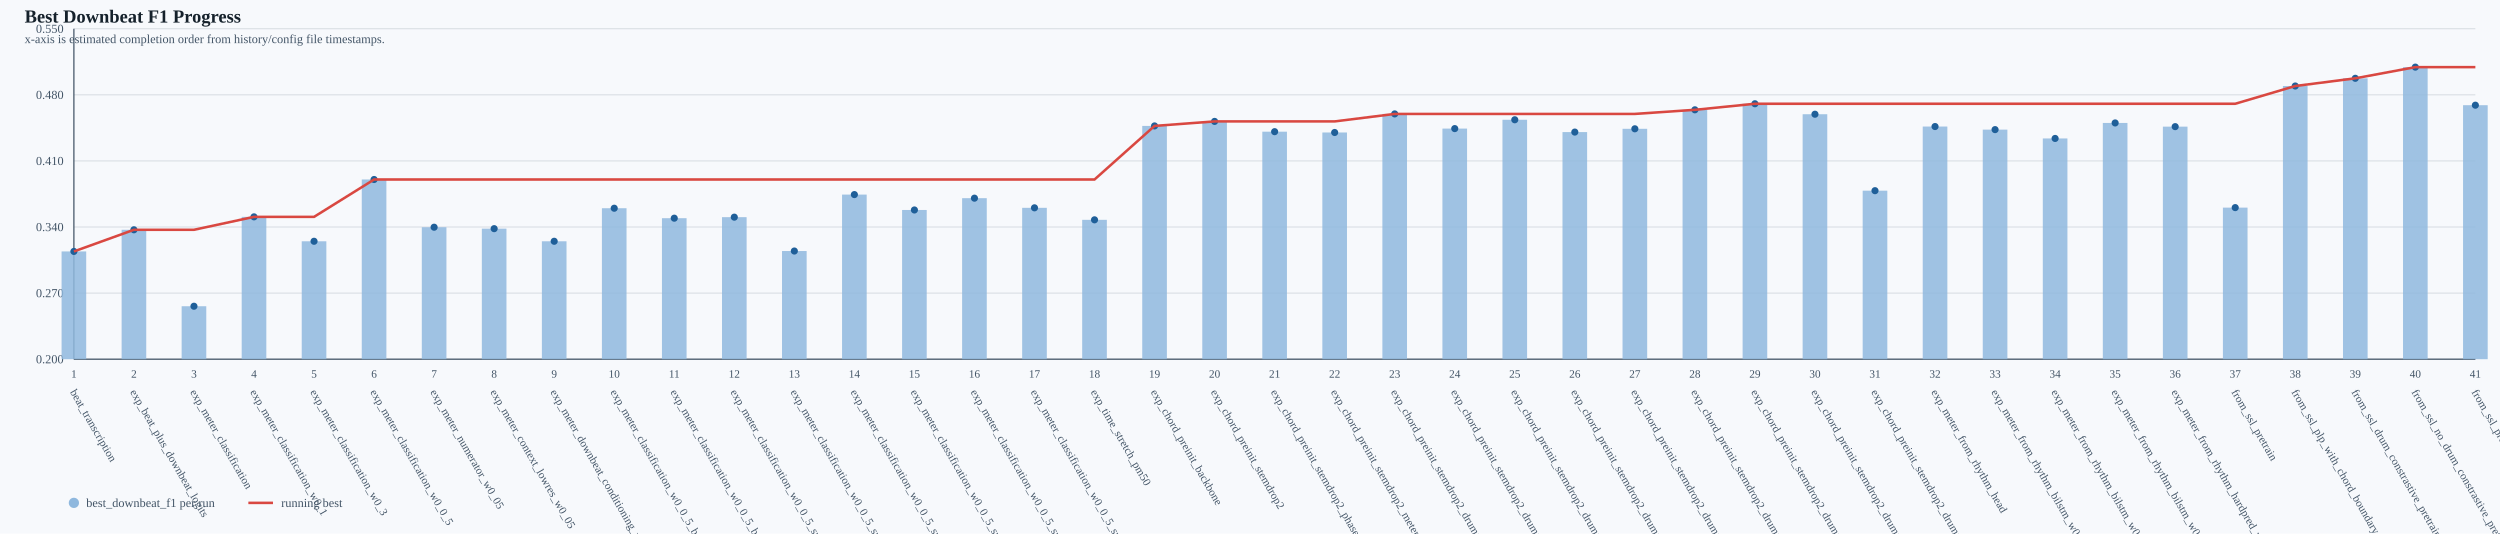
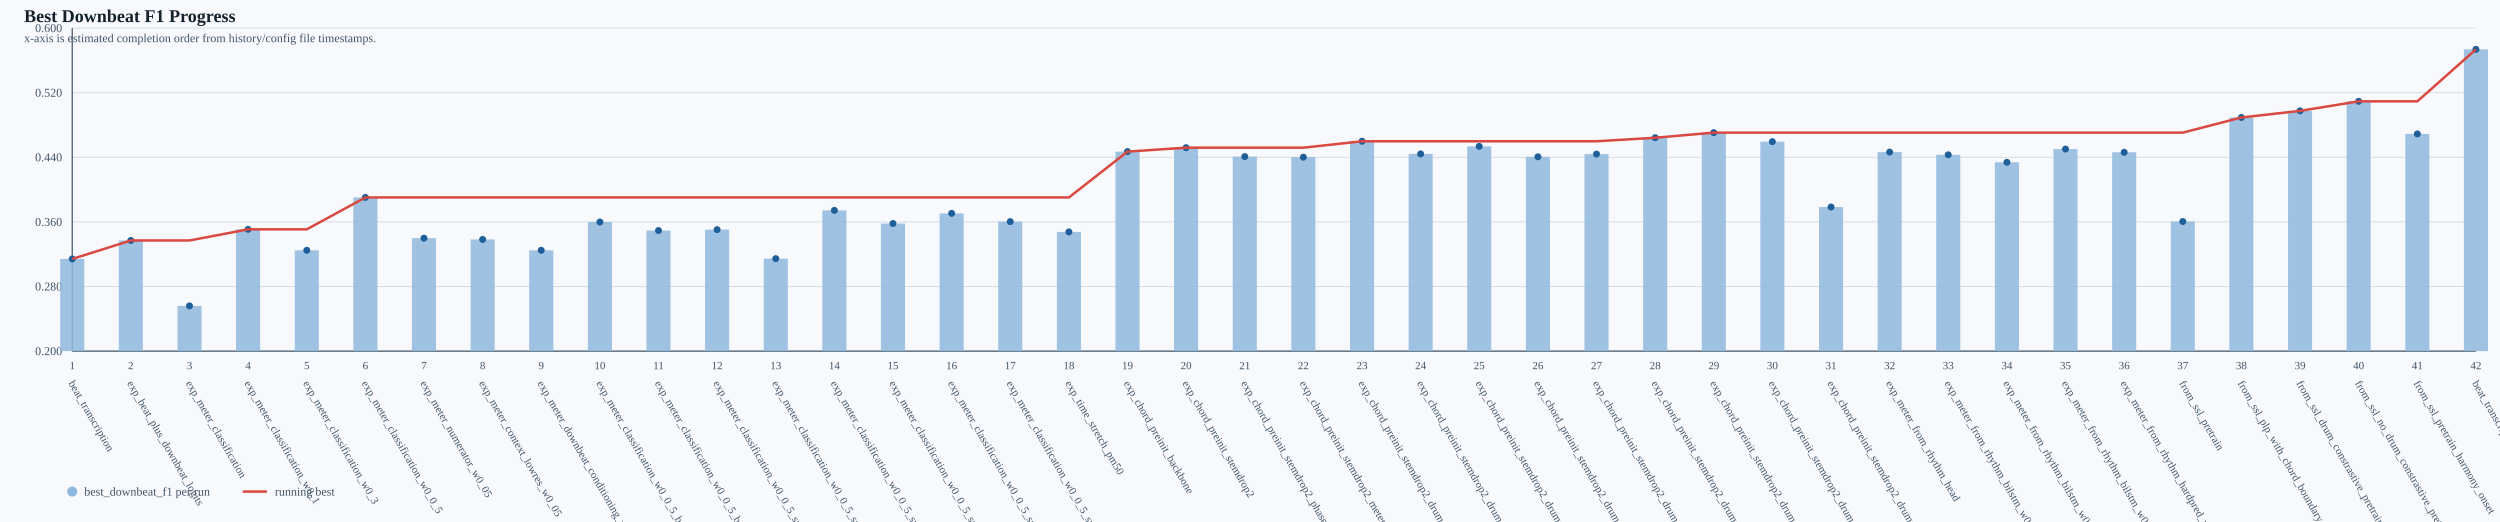
- <svg xmlns="http://www.w3.org/2000/svg" width="2436" height="520" viewBox="0 0 2436 520">
+ <svg xmlns="http://www.w3.org/2000/svg" width="2492" height="520" viewBox="0 0 2492 520">
  <rect width="100%" height="100%" fill="#f7f9fc" />
  <text x="24" y="22" font-size="18" font-weight="700" fill="#15212b">Best Downbeat F1 Progress</text>
  <text x="24" y="42" font-size="12" fill="#425466">x-axis is estimated completion order from history/config file timestamps.</text>
-   <line x1="72" y1="350.0" x2="2412" y2="350.0" stroke="#d7dce2" stroke-width="1" />
+   <line x1="72" y1="350.0" x2="2468" y2="350.0" stroke="#d7dce2" stroke-width="1" />
  <text x="62" y="354.0" text-anchor="end" font-size="12" fill="#425466">0.200</text>
-   <line x1="72" y1="285.6" x2="2412" y2="285.6" stroke="#d7dce2" stroke-width="1" />
-   <text x="62" y="289.6" text-anchor="end" font-size="12" fill="#425466">0.270</text>
-   <line x1="72" y1="221.2" x2="2412" y2="221.2" stroke="#d7dce2" stroke-width="1" />
-   <text x="62" y="225.2" text-anchor="end" font-size="12" fill="#425466">0.340</text>
-   <line x1="72" y1="156.8" x2="2412" y2="156.8" stroke="#d7dce2" stroke-width="1" />
-   <text x="62" y="160.8" text-anchor="end" font-size="12" fill="#425466">0.410</text>
-   <line x1="72" y1="92.4" x2="2412" y2="92.4" stroke="#d7dce2" stroke-width="1" />
-   <text x="62" y="96.4" text-anchor="end" font-size="12" fill="#425466">0.480</text>
-   <line x1="72" y1="28.0" x2="2412" y2="28.0" stroke="#d7dce2" stroke-width="1" />
-   <text x="62" y="32.0" text-anchor="end" font-size="12" fill="#425466">0.550</text>
+   <line x1="72" y1="285.6" x2="2468" y2="285.6" stroke="#d7dce2" stroke-width="1" />
+   <text x="62" y="289.6" text-anchor="end" font-size="12" fill="#425466">0.280</text>
+   <line x1="72" y1="221.2" x2="2468" y2="221.2" stroke="#d7dce2" stroke-width="1" />
+   <text x="62" y="225.2" text-anchor="end" font-size="12" fill="#425466">0.360</text>
+   <line x1="72" y1="156.8" x2="2468" y2="156.8" stroke="#d7dce2" stroke-width="1" />
+   <text x="62" y="160.8" text-anchor="end" font-size="12" fill="#425466">0.440</text>
+   <line x1="72" y1="92.4" x2="2468" y2="92.4" stroke="#d7dce2" stroke-width="1" />
+   <text x="62" y="96.4" text-anchor="end" font-size="12" fill="#425466">0.520</text>
+   <line x1="72" y1="28.0" x2="2468" y2="28.0" stroke="#d7dce2" stroke-width="1" />
+   <text x="62" y="32.0" text-anchor="end" font-size="12" fill="#425466">0.600</text>
  <line x1="72" y1="28" x2="72" y2="350" stroke="#425466" stroke-width="1.2" />
-   <line x1="72" y1="350" x2="2412" y2="350" stroke="#425466" stroke-width="1.2" />
-   <g>
-     <rect x="60.0" y="245.0" width="24" height="105.0" fill="#8fb8de" opacity="0.85" />
-     <circle cx="72.0" cy="245.0" r="3.5" fill="#1f5f99" />
+   <line x1="72" y1="350" x2="2468" y2="350" stroke="#425466" stroke-width="1.2" />
+   <g>
+     <rect x="60.0" y="258.1" width="24" height="91.9" fill="#8fb8de" opacity="0.85" />
+     <circle cx="72.0" cy="258.1" r="3.5" fill="#1f5f99" />
    <text x="72.0" y="368.0" text-anchor="middle" font-size="11" fill="#425466">1</text>
    <text x="68.0" y="382.0" transform="rotate(60 68.0,382.0)" font-size="11" fill="#425466">beat_transcription</text>
  </g>
  <g>
-     <rect x="118.5" y="223.9" width="24" height="126.1" fill="#8fb8de" opacity="0.85" />
-     <circle cx="130.5" cy="223.9" r="3.5" fill="#1f5f99" />
-     <text x="130.5" y="368.0" text-anchor="middle" font-size="11" fill="#425466">2</text>
-     <text x="126.5" y="382.0" transform="rotate(60 126.5,382.0)" font-size="11" fill="#425466">exp_beat_plus_downbeat_logits</text>
-   </g>
-   <g>
-     <rect x="177.0" y="298.4" width="24" height="51.6" fill="#8fb8de" opacity="0.85" />
-     <circle cx="189.0" cy="298.4" r="3.5" fill="#1f5f99" />
-     <text x="189.0" y="368.0" text-anchor="middle" font-size="11" fill="#425466">3</text>
-     <text x="185.0" y="382.0" transform="rotate(60 185.0,382.0)" font-size="11" fill="#425466">exp_meter_classification</text>
-   </g>
-   <g>
-     <rect x="235.5" y="211.3" width="24" height="138.7" fill="#8fb8de" opacity="0.85" />
-     <circle cx="247.5" cy="211.3" r="3.5" fill="#1f5f99" />
-     <text x="247.5" y="368.0" text-anchor="middle" font-size="11" fill="#425466">4</text>
-     <text x="243.5" y="382.0" transform="rotate(60 243.5,382.0)" font-size="11" fill="#425466">exp_meter_classification_w0_1</text>
-   </g>
-   <g>
-     <rect x="294.0" y="235.1" width="24" height="114.9" fill="#8fb8de" opacity="0.85" />
-     <circle cx="306.0" cy="235.1" r="3.5" fill="#1f5f99" />
-     <text x="306.0" y="368.0" text-anchor="middle" font-size="11" fill="#425466">5</text>
-     <text x="302.0" y="382.0" transform="rotate(60 302.0,382.0)" font-size="11" fill="#425466">exp_meter_classification_w0_3</text>
-   </g>
-   <g>
-     <rect x="352.5" y="174.9" width="24" height="175.1" fill="#8fb8de" opacity="0.85" />
-     <circle cx="364.5" cy="174.9" r="3.5" fill="#1f5f99" />
-     <text x="364.5" y="368.0" text-anchor="middle" font-size="11" fill="#425466">6</text>
-     <text x="360.5" y="382.0" transform="rotate(60 360.5,382.0)" font-size="11" fill="#425466">exp_meter_classification_w0_0_5</text>
-   </g>
-   <g>
-     <rect x="411.0" y="221.4" width="24" height="128.6" fill="#8fb8de" opacity="0.85" />
-     <circle cx="423.0" cy="221.4" r="3.5" fill="#1f5f99" />
-     <text x="423.0" y="368.0" text-anchor="middle" font-size="11" fill="#425466">7</text>
-     <text x="419.0" y="382.0" transform="rotate(60 419.0,382.0)" font-size="11" fill="#425466">exp_meter_numerator_w0_05</text>
-   </g>
-   <g>
-     <rect x="469.5" y="222.8" width="24" height="127.2" fill="#8fb8de" opacity="0.85" />
-     <circle cx="481.5" cy="222.8" r="3.5" fill="#1f5f99" />
-     <text x="481.5" y="368.0" text-anchor="middle" font-size="11" fill="#425466">8</text>
-     <text x="477.5" y="382.0" transform="rotate(60 477.5,382.0)" font-size="11" fill="#425466">exp_meter_context_lowres_w0_05</text>
-   </g>
-   <g>
-     <rect x="528.0" y="235.1" width="24" height="114.9" fill="#8fb8de" opacity="0.85" />
-     <circle cx="540.0" cy="235.1" r="3.5" fill="#1f5f99" />
-     <text x="540.0" y="368.0" text-anchor="middle" font-size="11" fill="#425466">9</text>
-     <text x="536.0" y="382.0" transform="rotate(60 536.0,382.0)" font-size="11" fill="#425466">exp_meter_downbeat_conditioning_w0_05</text>
-   </g>
-   <g>
-     <rect x="586.5" y="202.9" width="24" height="147.1" fill="#8fb8de" opacity="0.85" />
-     <circle cx="598.5" cy="202.9" r="3.5" fill="#1f5f99" />
-     <text x="598.5" y="368.0" text-anchor="middle" font-size="11" fill="#425466">10</text>
-     <text x="594.5" y="382.0" transform="rotate(60 594.5,382.0)" font-size="11" fill="#425466">exp_meter_classification_w0_0_5_beatpw10</text>
-   </g>
-   <g>
-     <rect x="645.0" y="212.6" width="24" height="137.4" fill="#8fb8de" opacity="0.85" />
-     <circle cx="657.0" cy="212.6" r="3.5" fill="#1f5f99" />
-     <text x="657.0" y="368.0" text-anchor="middle" font-size="11" fill="#425466">11</text>
-     <text x="653.0" y="382.0" transform="rotate(60 653.0,382.0)" font-size="11" fill="#425466">exp_meter_classification_w0_0_5_beatpw7_5</text>
-   </g>
-   <g>
-     <rect x="703.5" y="211.6" width="24" height="138.4" fill="#8fb8de" opacity="0.85" />
-     <circle cx="715.5" cy="211.6" r="3.5" fill="#1f5f99" />
-     <text x="715.5" y="368.0" text-anchor="middle" font-size="11" fill="#425466">12</text>
-     <text x="711.5" y="382.0" transform="rotate(60 711.5,382.0)" font-size="11" fill="#425466">exp_meter_classification_w0_0_5_specaug_f0_02_t0_00</text>
-   </g>
-   <g>
-     <rect x="762.0" y="244.6" width="24" height="105.4" fill="#8fb8de" opacity="0.85" />
-     <circle cx="774.0" cy="244.6" r="3.5" fill="#1f5f99" />
-     <text x="774.0" y="368.0" text-anchor="middle" font-size="11" fill="#425466">13</text>
-     <text x="770.0" y="382.0" transform="rotate(60 770.0,382.0)" font-size="11" fill="#425466">exp_meter_classification_w0_0_5_specaug_f0_05_t0_00</text>
-   </g>
-   <g>
-     <rect x="820.5" y="189.6" width="24" height="160.4" fill="#8fb8de" opacity="0.85" />
-     <circle cx="832.5" cy="189.6" r="3.5" fill="#1f5f99" />
-     <text x="832.5" y="368.0" text-anchor="middle" font-size="11" fill="#425466">14</text>
-     <text x="828.5" y="382.0" transform="rotate(60 828.5,382.0)" font-size="11" fill="#425466">exp_meter_classification_w0_0_5_specaug_f0_00_t0_05</text>
-   </g>
-   <g>
-     <rect x="879.0" y="204.6" width="24" height="145.4" fill="#8fb8de" opacity="0.85" />
-     <circle cx="891.0" cy="204.6" r="3.5" fill="#1f5f99" />
-     <text x="891.0" y="368.0" text-anchor="middle" font-size="11" fill="#425466">15</text>
-     <text x="887.0" y="382.0" transform="rotate(60 887.0,382.0)" font-size="11" fill="#425466">exp_meter_classification_w0_0_5_specaug_f0_00_t0_10</text>
-   </g>
-   <g>
-     <rect x="937.5" y="193.1" width="24" height="156.9" fill="#8fb8de" opacity="0.85" />
-     <circle cx="949.5" cy="193.1" r="3.5" fill="#1f5f99" />
-     <text x="949.5" y="368.0" text-anchor="middle" font-size="11" fill="#425466">16</text>
-     <text x="945.5" y="382.0" transform="rotate(60 945.5,382.0)" font-size="11" fill="#425466">exp_meter_classification_w0_0_5_specaug_f0_02_t0_05</text>
-   </g>
-   <g>
-     <rect x="996.0" y="202.5" width="24" height="147.5" fill="#8fb8de" opacity="0.85" />
-     <circle cx="1008.0" cy="202.5" r="3.5" fill="#1f5f99" />
-     <text x="1008.0" y="368.0" text-anchor="middle" font-size="11" fill="#425466">17</text>
-     <text x="1004.0" y="382.0" transform="rotate(60 1004.0,382.0)" font-size="11" fill="#425466">exp_meter_classification_w0_0_5_specaug_f0_05_t0_10</text>
-   </g>
-   <g>
-     <rect x="1054.5" y="214.2" width="24" height="135.8" fill="#8fb8de" opacity="0.85" />
-     <circle cx="1066.5" cy="214.2" r="3.5" fill="#1f5f99" />
-     <text x="1066.5" y="368.0" text-anchor="middle" font-size="11" fill="#425466">18</text>
-     <text x="1062.5" y="382.0" transform="rotate(60 1062.5,382.0)" font-size="11" fill="#425466">exp_time_stretch_pm50</text>
-   </g>
-   <g>
-     <rect x="1113.0" y="122.7" width="24" height="227.3" fill="#8fb8de" opacity="0.85" />
-     <circle cx="1125.0" cy="122.7" r="3.5" fill="#1f5f99" />
-     <text x="1125.0" y="368.0" text-anchor="middle" font-size="11" fill="#425466">19</text>
-     <text x="1121.0" y="382.0" transform="rotate(60 1121.0,382.0)" font-size="11" fill="#425466">exp_chord_preinit_backbone</text>
-   </g>
-   <g>
-     <rect x="1171.5" y="118.3" width="24" height="231.7" fill="#8fb8de" opacity="0.85" />
-     <circle cx="1183.5" cy="118.3" r="3.5" fill="#1f5f99" />
-     <text x="1183.5" y="368.0" text-anchor="middle" font-size="11" fill="#425466">20</text>
-     <text x="1179.5" y="382.0" transform="rotate(60 1179.5,382.0)" font-size="11" fill="#425466">exp_chord_preinit_stemdrop2</text>
-   </g>
-   <g>
-     <rect x="1230.0" y="128.3" width="24" height="221.7" fill="#8fb8de" opacity="0.85" />
-     <circle cx="1242.0" cy="128.3" r="3.5" fill="#1f5f99" />
-     <text x="1242.0" y="368.0" text-anchor="middle" font-size="11" fill="#425466">21</text>
-     <text x="1238.0" y="382.0" transform="rotate(60 1238.0,382.0)" font-size="11" fill="#425466">exp_chord_preinit_stemdrop2_phase</text>
-   </g>
-   <g>
-     <rect x="1288.5" y="129.1" width="24" height="220.9" fill="#8fb8de" opacity="0.85" />
-     <circle cx="1300.5" cy="129.1" r="3.5" fill="#1f5f99" />
-     <text x="1300.5" y="368.0" text-anchor="middle" font-size="11" fill="#425466">22</text>
-     <text x="1296.5" y="382.0" transform="rotate(60 1296.5,382.0)" font-size="11" fill="#425466">exp_chord_preinit_stemdrop2_metertau0_5</text>
-   </g>
-   <g>
-     <rect x="1347.0" y="111.0" width="24" height="239.0" fill="#8fb8de" opacity="0.85" />
-     <circle cx="1359.0" cy="111.0" r="3.5" fill="#1f5f99" />
-     <text x="1359.0" y="368.0" text-anchor="middle" font-size="11" fill="#425466">23</text>
-     <text x="1355.0" y="382.0" transform="rotate(60 1355.0,382.0)" font-size="11" fill="#425466">exp_chord_preinit_stemdrop2_drumaux</text>
-   </g>
-   <g>
-     <rect x="1405.5" y="125.3" width="24" height="224.7" fill="#8fb8de" opacity="0.85" />
-     <circle cx="1417.5" cy="125.3" r="3.5" fill="#1f5f99" />
-     <text x="1417.5" y="368.0" text-anchor="middle" font-size="11" fill="#425466">24</text>
-     <text x="1413.5" y="382.0" transform="rotate(60 1413.5,382.0)" font-size="11" fill="#425466">exp_chord_preinit_stemdrop2_drumaux_bassaux</text>
-   </g>
-   <g>
-     <rect x="1464.0" y="116.7" width="24" height="233.3" fill="#8fb8de" opacity="0.85" />
-     <circle cx="1476.0" cy="116.7" r="3.5" fill="#1f5f99" />
-     <text x="1476.0" y="368.0" text-anchor="middle" font-size="11" fill="#425466">25</text>
-     <text x="1472.0" y="382.0" transform="rotate(60 1472.0,382.0)" font-size="11" fill="#425466">exp_chord_preinit_stemdrop2_drumaux_basslowflux</text>
-   </g>
-   <g>
-     <rect x="1522.5" y="128.7" width="24" height="221.3" fill="#8fb8de" opacity="0.85" />
-     <circle cx="1534.5" cy="128.7" r="3.5" fill="#1f5f99" />
-     <text x="1534.5" y="368.0" text-anchor="middle" font-size="11" fill="#425466">26</text>
-     <text x="1530.5" y="382.0" transform="rotate(60 1530.5,382.0)" font-size="11" fill="#425466">exp_chord_preinit_stemdrop2_drumaux_bassharmonic</text>
-   </g>
-   <g>
-     <rect x="1581.0" y="125.5" width="24" height="224.5" fill="#8fb8de" opacity="0.85" />
-     <circle cx="1593.0" cy="125.5" r="3.5" fill="#1f5f99" />
-     <text x="1593.0" y="368.0" text-anchor="middle" font-size="11" fill="#425466">27</text>
-     <text x="1589.0" y="382.0" transform="rotate(60 1589.0,382.0)" font-size="11" fill="#425466">exp_chord_preinit_stemdrop2_drumaux_pianoaux</text>
-   </g>
-   <g>
-     <rect x="1639.5" y="107.0" width="24" height="243.0" fill="#8fb8de" opacity="0.85" />
-     <circle cx="1651.5" cy="107.0" r="3.5" fill="#1f5f99" />
-     <text x="1651.5" y="368.0" text-anchor="middle" font-size="11" fill="#425466">28</text>
-     <text x="1647.5" y="382.0" transform="rotate(60 1647.5,382.0)" font-size="11" fill="#425466">exp_chord_preinit_stemdrop2_drumaux_highfreq</text>
-   </g>
-   <g>
-     <rect x="1698.0" y="101.1" width="24" height="248.9" fill="#8fb8de" opacity="0.85" />
-     <circle cx="1710.0" cy="101.1" r="3.5" fill="#1f5f99" />
-     <text x="1710.0" y="368.0" text-anchor="middle" font-size="11" fill="#425466">29</text>
-     <text x="1706.0" y="382.0" transform="rotate(60 1706.0,382.0)" font-size="11" fill="#425466">exp_chord_preinit_stemdrop2_drumaux_highfreq_repeatssm</text>
-   </g>
-   <g>
-     <rect x="1756.5" y="111.3" width="24" height="238.7" fill="#8fb8de" opacity="0.85" />
-     <circle cx="1768.5" cy="111.3" r="3.5" fill="#1f5f99" />
-     <text x="1768.5" y="368.0" text-anchor="middle" font-size="11" fill="#425466">30</text>
-     <text x="1764.5" y="382.0" transform="rotate(60 1764.5,382.0)" font-size="11" fill="#425466">exp_chord_preinit_stemdrop2_drumaux_highfreq_repeatssm_bar</text>
-   </g>
-   <g>
-     <rect x="1815.0" y="185.8" width="24" height="164.2" fill="#8fb8de" opacity="0.85" />
-     <circle cx="1827.0" cy="185.8" r="3.5" fill="#1f5f99" />
-     <text x="1827.0" y="368.0" text-anchor="middle" font-size="11" fill="#425466">31</text>
-     <text x="1823.0" y="382.0" transform="rotate(60 1823.0,382.0)" font-size="11" fill="#425466">exp_chord_preinit_stemdrop2_drumaux_highfreq_repeatssm_timestretch_pm10</text>
-   </g>
-   <g>
-     <rect x="1873.5" y="123.3" width="24" height="226.7" fill="#8fb8de" opacity="0.85" />
-     <circle cx="1885.5" cy="123.3" r="3.5" fill="#1f5f99" />
-     <text x="1885.5" y="368.0" text-anchor="middle" font-size="11" fill="#425466">32</text>
-     <text x="1881.5" y="382.0" transform="rotate(60 1881.5,382.0)" font-size="11" fill="#425466">exp_meter_from_rhythm_head</text>
-   </g>
-   <g>
-     <rect x="1932.0" y="126.3" width="24" height="223.7" fill="#8fb8de" opacity="0.85" />
-     <circle cx="1944.0" cy="126.3" r="3.5" fill="#1f5f99" />
-     <text x="1944.0" y="368.0" text-anchor="middle" font-size="11" fill="#425466">33</text>
-     <text x="1940.0" y="382.0" transform="rotate(60 1940.0,382.0)" font-size="11" fill="#425466">exp_meter_from_rhythm_bilstm_w0_05</text>
-   </g>
-   <g>
-     <rect x="1990.5" y="134.9" width="24" height="215.1" fill="#8fb8de" opacity="0.85" />
-     <circle cx="2002.5" cy="134.9" r="3.5" fill="#1f5f99" />
-     <text x="2002.5" y="368.0" text-anchor="middle" font-size="11" fill="#425466">34</text>
-     <text x="1998.5" y="382.0" transform="rotate(60 1998.5,382.0)" font-size="11" fill="#425466">exp_meter_from_rhythm_bilstm_w0_05_balanced</text>
-   </g>
-   <g>
-     <rect x="2049.0" y="119.8" width="24" height="230.2" fill="#8fb8de" opacity="0.85" />
-     <circle cx="2061.0" cy="119.8" r="3.5" fill="#1f5f99" />
-     <text x="2061.0" y="368.0" text-anchor="middle" font-size="11" fill="#425466">35</text>
-     <text x="2057.0" y="382.0" transform="rotate(60 2057.0,382.0)" font-size="11" fill="#425466">exp_meter_from_rhythm_bilstm_w0_05_downbeatw1_5</text>
-   </g>
-   <g>
-     <rect x="2107.5" y="123.4" width="24" height="226.6" fill="#8fb8de" opacity="0.85" />
-     <circle cx="2119.5" cy="123.4" r="3.5" fill="#1f5f99" />
-     <text x="2119.5" y="368.0" text-anchor="middle" font-size="11" fill="#425466">36</text>
-     <text x="2115.5" y="382.0" transform="rotate(60 2115.5,382.0)" font-size="11" fill="#425466">exp_meter_from_rhythm_hardpred_w0_01</text>
-   </g>
-   <g>
-     <rect x="2166.0" y="202.3" width="24" height="147.7" fill="#8fb8de" opacity="0.85" />
-     <circle cx="2178.0" cy="202.3" r="3.5" fill="#1f5f99" />
-     <text x="2178.0" y="368.0" text-anchor="middle" font-size="11" fill="#425466">37</text>
-     <text x="2174.0" y="382.0" transform="rotate(60 2174.0,382.0)" font-size="11" fill="#425466">from_ssl_pretrain</text>
-   </g>
-   <g>
-     <rect x="2224.5" y="83.8" width="24" height="266.2" fill="#8fb8de" opacity="0.85" />
-     <circle cx="2236.5" cy="83.8" r="3.5" fill="#1f5f99" />
-     <text x="2236.5" y="368.0" text-anchor="middle" font-size="11" fill="#425466">38</text>
-     <text x="2232.5" y="382.0" transform="rotate(60 2232.5,382.0)" font-size="11" fill="#425466">from_ssl_plp_with_chord_boundary</text>
-   </g>
-   <g>
-     <rect x="2283.0" y="76.3" width="24" height="273.7" fill="#8fb8de" opacity="0.85" />
-     <circle cx="2295.0" cy="76.3" r="3.5" fill="#1f5f99" />
-     <text x="2295.0" y="368.0" text-anchor="middle" font-size="11" fill="#425466">39</text>
-     <text x="2291.0" y="382.0" transform="rotate(60 2291.0,382.0)" font-size="11" fill="#425466">from_ssl_drum_constrastive_pretrain</text>
-   </g>
-   <g>
-     <rect x="2341.5" y="65.4" width="24" height="284.6" fill="#8fb8de" opacity="0.85" />
-     <circle cx="2353.5" cy="65.4" r="3.5" fill="#1f5f99" />
-     <text x="2353.5" y="368.0" text-anchor="middle" font-size="11" fill="#425466">40</text>
-     <text x="2349.5" y="382.0" transform="rotate(60 2349.5,382.0)" font-size="11" fill="#425466">from_ssl_no_drum_constrastive_pretrain</text>
-   </g>
-   <g>
-     <rect x="2400.0" y="102.5" width="24" height="247.5" fill="#8fb8de" opacity="0.85" />
-     <circle cx="2412.0" cy="102.5" r="3.5" fill="#1f5f99" />
-     <text x="2412.0" y="368.0" text-anchor="middle" font-size="11" fill="#425466">41</text>
-     <text x="2408.0" y="382.0" transform="rotate(60 2408.0,382.0)" font-size="11" fill="#425466">from_ssl_pretrain_harmony_onset</text>
-   </g>
-   <path d="M 72.0,245.0 L 130.5,223.9 L 189.0,223.9 L 247.5,211.3 L 306.0,211.3 L 364.5,174.9 L 423.0,174.9 L 481.5,174.9 L 540.0,174.9 L 598.5,174.9 L 657.0,174.9 L 715.5,174.9 L 774.0,174.9 L 832.5,174.9 L 891.0,174.9 L 949.5,174.9 L 1008.0,174.9 L 1066.5,174.9 L 1125.0,122.7 L 1183.5,118.3 L 1242.0,118.3 L 1300.5,118.3 L 1359.0,111.0 L 1417.5,111.0 L 1476.0,111.0 L 1534.5,111.0 L 1593.0,111.0 L 1651.5,107.0 L 1710.0,101.1 L 1768.5,101.1 L 1827.0,101.1 L 1885.5,101.1 L 1944.0,101.1 L 2002.5,101.1 L 2061.0,101.1 L 2119.5,101.1 L 2178.0,101.1 L 2236.5,83.8 L 2295.0,76.3 L 2353.5,65.4 L 2412.0,65.4" fill="none" stroke="#d94841" stroke-width="2.5" />
+     <rect x="118.4" y="239.7" width="24" height="110.3" fill="#8fb8de" opacity="0.85" />
+     <circle cx="130.4" cy="239.7" r="3.5" fill="#1f5f99" />
+     <text x="130.4" y="368.0" text-anchor="middle" font-size="11" fill="#425466">2</text>
+     <text x="126.4" y="382.0" transform="rotate(60 126.4,382.0)" font-size="11" fill="#425466">exp_beat_plus_downbeat_logits</text>
+   </g>
+   <g>
+     <rect x="176.9" y="304.9" width="24" height="45.1" fill="#8fb8de" opacity="0.85" />
+     <circle cx="188.9" cy="304.9" r="3.5" fill="#1f5f99" />
+     <text x="188.9" y="368.0" text-anchor="middle" font-size="11" fill="#425466">3</text>
+     <text x="184.9" y="382.0" transform="rotate(60 184.9,382.0)" font-size="11" fill="#425466">exp_meter_classification</text>
+   </g>
+   <g>
+     <rect x="235.3" y="228.6" width="24" height="121.4" fill="#8fb8de" opacity="0.85" />
+     <circle cx="247.3" cy="228.6" r="3.5" fill="#1f5f99" />
+     <text x="247.3" y="368.0" text-anchor="middle" font-size="11" fill="#425466">4</text>
+     <text x="243.3" y="382.0" transform="rotate(60 243.3,382.0)" font-size="11" fill="#425466">exp_meter_classification_w0_1</text>
+   </g>
+   <g>
+     <rect x="293.8" y="249.5" width="24" height="100.5" fill="#8fb8de" opacity="0.85" />
+     <circle cx="305.8" cy="249.5" r="3.5" fill="#1f5f99" />
+     <text x="305.8" y="368.0" text-anchor="middle" font-size="11" fill="#425466">5</text>
+     <text x="301.8" y="382.0" transform="rotate(60 301.8,382.0)" font-size="11" fill="#425466">exp_meter_classification_w0_3</text>
+   </g>
+   <g>
+     <rect x="352.2" y="196.8" width="24" height="153.2" fill="#8fb8de" opacity="0.85" />
+     <circle cx="364.2" cy="196.8" r="3.5" fill="#1f5f99" />
+     <text x="364.2" y="368.0" text-anchor="middle" font-size="11" fill="#425466">6</text>
+     <text x="360.2" y="382.0" transform="rotate(60 360.2,382.0)" font-size="11" fill="#425466">exp_meter_classification_w0_0_5</text>
+   </g>
+   <g>
+     <rect x="410.6" y="237.4" width="24" height="112.6" fill="#8fb8de" opacity="0.85" />
+     <circle cx="422.6" cy="237.4" r="3.5" fill="#1f5f99" />
+     <text x="422.6" y="368.0" text-anchor="middle" font-size="11" fill="#425466">7</text>
+     <text x="418.6" y="382.0" transform="rotate(60 418.6,382.0)" font-size="11" fill="#425466">exp_meter_numerator_w0_05</text>
+   </g>
+   <g>
+     <rect x="469.1" y="238.7" width="24" height="111.3" fill="#8fb8de" opacity="0.85" />
+     <circle cx="481.1" cy="238.7" r="3.5" fill="#1f5f99" />
+     <text x="481.1" y="368.0" text-anchor="middle" font-size="11" fill="#425466">8</text>
+     <text x="477.1" y="382.0" transform="rotate(60 477.1,382.0)" font-size="11" fill="#425466">exp_meter_context_lowres_w0_05</text>
+   </g>
+   <g>
+     <rect x="527.5" y="249.5" width="24" height="100.5" fill="#8fb8de" opacity="0.85" />
+     <circle cx="539.5" cy="249.5" r="3.5" fill="#1f5f99" />
+     <text x="539.5" y="368.0" text-anchor="middle" font-size="11" fill="#425466">9</text>
+     <text x="535.5" y="382.0" transform="rotate(60 535.5,382.0)" font-size="11" fill="#425466">exp_meter_downbeat_conditioning_w0_05</text>
+   </g>
+   <g>
+     <rect x="586.0" y="221.3" width="24" height="128.7" fill="#8fb8de" opacity="0.85" />
+     <circle cx="598.0" cy="221.3" r="3.5" fill="#1f5f99" />
+     <text x="598.0" y="368.0" text-anchor="middle" font-size="11" fill="#425466">10</text>
+     <text x="594.0" y="382.0" transform="rotate(60 594.0,382.0)" font-size="11" fill="#425466">exp_meter_classification_w0_0_5_beatpw10</text>
+   </g>
+   <g>
+     <rect x="644.4" y="229.8" width="24" height="120.2" fill="#8fb8de" opacity="0.85" />
+     <circle cx="656.4" cy="229.8" r="3.5" fill="#1f5f99" />
+     <text x="656.4" y="368.0" text-anchor="middle" font-size="11" fill="#425466">11</text>
+     <text x="652.4" y="382.0" transform="rotate(60 652.4,382.0)" font-size="11" fill="#425466">exp_meter_classification_w0_0_5_beatpw7_5</text>
+   </g>
+   <g>
+     <rect x="702.8" y="228.9" width="24" height="121.1" fill="#8fb8de" opacity="0.85" />
+     <circle cx="714.8" cy="228.9" r="3.5" fill="#1f5f99" />
+     <text x="714.8" y="368.0" text-anchor="middle" font-size="11" fill="#425466">12</text>
+     <text x="710.8" y="382.0" transform="rotate(60 710.8,382.0)" font-size="11" fill="#425466">exp_meter_classification_w0_0_5_specaug_f0_02_t0_00</text>
+   </g>
+   <g>
+     <rect x="761.3" y="257.8" width="24" height="92.2" fill="#8fb8de" opacity="0.85" />
+     <circle cx="773.3" cy="257.8" r="3.5" fill="#1f5f99" />
+     <text x="773.3" y="368.0" text-anchor="middle" font-size="11" fill="#425466">13</text>
+     <text x="769.3" y="382.0" transform="rotate(60 769.3,382.0)" font-size="11" fill="#425466">exp_meter_classification_w0_0_5_specaug_f0_05_t0_00</text>
+   </g>
+   <g>
+     <rect x="819.7" y="209.7" width="24" height="140.3" fill="#8fb8de" opacity="0.85" />
+     <circle cx="831.7" cy="209.7" r="3.5" fill="#1f5f99" />
+     <text x="831.7" y="368.0" text-anchor="middle" font-size="11" fill="#425466">14</text>
+     <text x="827.7" y="382.0" transform="rotate(60 827.7,382.0)" font-size="11" fill="#425466">exp_meter_classification_w0_0_5_specaug_f0_00_t0_05</text>
+   </g>
+   <g>
+     <rect x="878.1" y="222.8" width="24" height="127.2" fill="#8fb8de" opacity="0.85" />
+     <circle cx="890.1" cy="222.8" r="3.5" fill="#1f5f99" />
+     <text x="890.1" y="368.0" text-anchor="middle" font-size="11" fill="#425466">15</text>
+     <text x="886.1" y="382.0" transform="rotate(60 886.1,382.0)" font-size="11" fill="#425466">exp_meter_classification_w0_0_5_specaug_f0_00_t0_10</text>
+   </g>
+   <g>
+     <rect x="936.6" y="212.7" width="24" height="137.3" fill="#8fb8de" opacity="0.85" />
+     <circle cx="948.6" cy="212.7" r="3.5" fill="#1f5f99" />
+     <text x="948.6" y="368.0" text-anchor="middle" font-size="11" fill="#425466">16</text>
+     <text x="944.6" y="382.0" transform="rotate(60 944.6,382.0)" font-size="11" fill="#425466">exp_meter_classification_w0_0_5_specaug_f0_02_t0_05</text>
+   </g>
+   <g>
+     <rect x="995.0" y="220.9" width="24" height="129.1" fill="#8fb8de" opacity="0.85" />
+     <circle cx="1007.0" cy="220.9" r="3.5" fill="#1f5f99" />
+     <text x="1007.0" y="368.0" text-anchor="middle" font-size="11" fill="#425466">17</text>
+     <text x="1003.0" y="382.0" transform="rotate(60 1003.0,382.0)" font-size="11" fill="#425466">exp_meter_classification_w0_0_5_specaug_f0_05_t0_10</text>
+   </g>
+   <g>
+     <rect x="1053.5" y="231.2" width="24" height="118.8" fill="#8fb8de" opacity="0.85" />
+     <circle cx="1065.5" cy="231.2" r="3.5" fill="#1f5f99" />
+     <text x="1065.5" y="368.0" text-anchor="middle" font-size="11" fill="#425466">18</text>
+     <text x="1061.5" y="382.0" transform="rotate(60 1061.5,382.0)" font-size="11" fill="#425466">exp_time_stretch_pm50</text>
+   </g>
+   <g>
+     <rect x="1111.9" y="151.1" width="24" height="198.9" fill="#8fb8de" opacity="0.85" />
+     <circle cx="1123.9" cy="151.1" r="3.5" fill="#1f5f99" />
+     <text x="1123.9" y="368.0" text-anchor="middle" font-size="11" fill="#425466">19</text>
+     <text x="1119.9" y="382.0" transform="rotate(60 1119.9,382.0)" font-size="11" fill="#425466">exp_chord_preinit_backbone</text>
+   </g>
+   <g>
+     <rect x="1170.3" y="147.2" width="24" height="202.8" fill="#8fb8de" opacity="0.85" />
+     <circle cx="1182.3" cy="147.2" r="3.5" fill="#1f5f99" />
+     <text x="1182.3" y="368.0" text-anchor="middle" font-size="11" fill="#425466">20</text>
+     <text x="1178.3" y="382.0" transform="rotate(60 1178.3,382.0)" font-size="11" fill="#425466">exp_chord_preinit_stemdrop2</text>
+   </g>
+   <g>
+     <rect x="1228.8" y="156.1" width="24" height="193.9" fill="#8fb8de" opacity="0.85" />
+     <circle cx="1240.8" cy="156.1" r="3.5" fill="#1f5f99" />
+     <text x="1240.8" y="368.0" text-anchor="middle" font-size="11" fill="#425466">21</text>
+     <text x="1236.8" y="382.0" transform="rotate(60 1236.8,382.0)" font-size="11" fill="#425466">exp_chord_preinit_stemdrop2_phase</text>
+   </g>
+   <g>
+     <rect x="1287.2" y="156.7" width="24" height="193.3" fill="#8fb8de" opacity="0.85" />
+     <circle cx="1299.2" cy="156.7" r="3.5" fill="#1f5f99" />
+     <text x="1299.2" y="368.0" text-anchor="middle" font-size="11" fill="#425466">22</text>
+     <text x="1295.2" y="382.0" transform="rotate(60 1295.2,382.0)" font-size="11" fill="#425466">exp_chord_preinit_stemdrop2_metertau0_5</text>
+   </g>
+   <g>
+     <rect x="1345.7" y="140.8" width="24" height="209.2" fill="#8fb8de" opacity="0.85" />
+     <circle cx="1357.7" cy="140.8" r="3.5" fill="#1f5f99" />
+     <text x="1357.7" y="368.0" text-anchor="middle" font-size="11" fill="#425466">23</text>
+     <text x="1353.7" y="382.0" transform="rotate(60 1353.7,382.0)" font-size="11" fill="#425466">exp_chord_preinit_stemdrop2_drumaux</text>
+   </g>
+   <g>
+     <rect x="1404.1" y="153.4" width="24" height="196.6" fill="#8fb8de" opacity="0.85" />
+     <circle cx="1416.1" cy="153.4" r="3.5" fill="#1f5f99" />
+     <text x="1416.1" y="368.0" text-anchor="middle" font-size="11" fill="#425466">24</text>
+     <text x="1412.1" y="382.0" transform="rotate(60 1412.1,382.0)" font-size="11" fill="#425466">exp_chord_preinit_stemdrop2_drumaux_bassaux</text>
+   </g>
+   <g>
+     <rect x="1462.5" y="145.9" width="24" height="204.1" fill="#8fb8de" opacity="0.85" />
+     <circle cx="1474.5" cy="145.9" r="3.5" fill="#1f5f99" />
+     <text x="1474.5" y="368.0" text-anchor="middle" font-size="11" fill="#425466">25</text>
+     <text x="1470.5" y="382.0" transform="rotate(60 1470.5,382.0)" font-size="11" fill="#425466">exp_chord_preinit_stemdrop2_drumaux_basslowflux</text>
+   </g>
+   <g>
+     <rect x="1521.0" y="156.3" width="24" height="193.7" fill="#8fb8de" opacity="0.85" />
+     <circle cx="1533.0" cy="156.3" r="3.5" fill="#1f5f99" />
+     <text x="1533.0" y="368.0" text-anchor="middle" font-size="11" fill="#425466">26</text>
+     <text x="1529.0" y="382.0" transform="rotate(60 1529.0,382.0)" font-size="11" fill="#425466">exp_chord_preinit_stemdrop2_drumaux_bassharmonic</text>
+   </g>
+   <g>
+     <rect x="1579.4" y="153.6" width="24" height="196.4" fill="#8fb8de" opacity="0.85" />
+     <circle cx="1591.4" cy="153.6" r="3.5" fill="#1f5f99" />
+     <text x="1591.4" y="368.0" text-anchor="middle" font-size="11" fill="#425466">27</text>
+     <text x="1587.4" y="382.0" transform="rotate(60 1587.4,382.0)" font-size="11" fill="#425466">exp_chord_preinit_stemdrop2_drumaux_pianoaux</text>
+   </g>
+   <g>
+     <rect x="1637.9" y="137.3" width="24" height="212.7" fill="#8fb8de" opacity="0.85" />
+     <circle cx="1649.9" cy="137.3" r="3.5" fill="#1f5f99" />
+     <text x="1649.9" y="368.0" text-anchor="middle" font-size="11" fill="#425466">28</text>
+     <text x="1645.9" y="382.0" transform="rotate(60 1645.9,382.0)" font-size="11" fill="#425466">exp_chord_preinit_stemdrop2_drumaux_highfreq</text>
+   </g>
+   <g>
+     <rect x="1696.3" y="132.2" width="24" height="217.8" fill="#8fb8de" opacity="0.85" />
+     <circle cx="1708.3" cy="132.2" r="3.5" fill="#1f5f99" />
+     <text x="1708.3" y="368.0" text-anchor="middle" font-size="11" fill="#425466">29</text>
+     <text x="1704.3" y="382.0" transform="rotate(60 1704.3,382.0)" font-size="11" fill="#425466">exp_chord_preinit_stemdrop2_drumaux_highfreq_repeatssm</text>
+   </g>
+   <g>
+     <rect x="1754.7" y="141.2" width="24" height="208.8" fill="#8fb8de" opacity="0.85" />
+     <circle cx="1766.7" cy="141.2" r="3.5" fill="#1f5f99" />
+     <text x="1766.7" y="368.0" text-anchor="middle" font-size="11" fill="#425466">30</text>
+     <text x="1762.7" y="382.0" transform="rotate(60 1762.7,382.0)" font-size="11" fill="#425466">exp_chord_preinit_stemdrop2_drumaux_highfreq_repeatssm_bar</text>
+   </g>
+   <g>
+     <rect x="1813.2" y="206.4" width="24" height="143.6" fill="#8fb8de" opacity="0.85" />
+     <circle cx="1825.2" cy="206.4" r="3.5" fill="#1f5f99" />
+     <text x="1825.2" y="368.0" text-anchor="middle" font-size="11" fill="#425466">31</text>
+     <text x="1821.2" y="382.0" transform="rotate(60 1821.2,382.0)" font-size="11" fill="#425466">exp_chord_preinit_stemdrop2_drumaux_highfreq_repeatssm_timestretch_pm10</text>
+   </g>
+   <g>
+     <rect x="1871.6" y="151.6" width="24" height="198.4" fill="#8fb8de" opacity="0.85" />
+     <circle cx="1883.6" cy="151.6" r="3.5" fill="#1f5f99" />
+     <text x="1883.6" y="368.0" text-anchor="middle" font-size="11" fill="#425466">32</text>
+     <text x="1879.6" y="382.0" transform="rotate(60 1879.6,382.0)" font-size="11" fill="#425466">exp_meter_from_rhythm_head</text>
+   </g>
+   <g>
+     <rect x="1930.0" y="154.3" width="24" height="195.7" fill="#8fb8de" opacity="0.85" />
+     <circle cx="1942.0" cy="154.3" r="3.5" fill="#1f5f99" />
+     <text x="1942.0" y="368.0" text-anchor="middle" font-size="11" fill="#425466">33</text>
+     <text x="1938.0" y="382.0" transform="rotate(60 1938.0,382.0)" font-size="11" fill="#425466">exp_meter_from_rhythm_bilstm_w0_05</text>
+   </g>
+   <g>
+     <rect x="1988.5" y="161.8" width="24" height="188.2" fill="#8fb8de" opacity="0.85" />
+     <circle cx="2000.5" cy="161.8" r="3.5" fill="#1f5f99" />
+     <text x="2000.5" y="368.0" text-anchor="middle" font-size="11" fill="#425466">34</text>
+     <text x="1996.5" y="382.0" transform="rotate(60 1996.5,382.0)" font-size="11" fill="#425466">exp_meter_from_rhythm_bilstm_w0_05_balanced</text>
+   </g>
+   <g>
+     <rect x="2046.9" y="148.6" width="24" height="201.4" fill="#8fb8de" opacity="0.85" />
+     <circle cx="2058.9" cy="148.6" r="3.5" fill="#1f5f99" />
+     <text x="2058.9" y="368.0" text-anchor="middle" font-size="11" fill="#425466">35</text>
+     <text x="2054.9" y="382.0" transform="rotate(60 2054.9,382.0)" font-size="11" fill="#425466">exp_meter_from_rhythm_bilstm_w0_05_downbeatw1_5</text>
+   </g>
+   <g>
+     <rect x="2105.4" y="151.8" width="24" height="198.2" fill="#8fb8de" opacity="0.85" />
+     <circle cx="2117.4" cy="151.8" r="3.5" fill="#1f5f99" />
+     <text x="2117.4" y="368.0" text-anchor="middle" font-size="11" fill="#425466">36</text>
+     <text x="2113.4" y="382.0" transform="rotate(60 2113.4,382.0)" font-size="11" fill="#425466">exp_meter_from_rhythm_hardpred_w0_01</text>
+   </g>
+   <g>
+     <rect x="2163.8" y="220.8" width="24" height="129.2" fill="#8fb8de" opacity="0.85" />
+     <circle cx="2175.8" cy="220.8" r="3.5" fill="#1f5f99" />
+     <text x="2175.8" y="368.0" text-anchor="middle" font-size="11" fill="#425466">37</text>
+     <text x="2171.8" y="382.0" transform="rotate(60 2171.8,382.0)" font-size="11" fill="#425466">from_ssl_pretrain</text>
+   </g>
+   <g>
+     <rect x="2222.2" y="117.1" width="24" height="232.9" fill="#8fb8de" opacity="0.85" />
+     <circle cx="2234.2" cy="117.1" r="3.5" fill="#1f5f99" />
+     <text x="2234.2" y="368.0" text-anchor="middle" font-size="11" fill="#425466">38</text>
+     <text x="2230.2" y="382.0" transform="rotate(60 2230.2,382.0)" font-size="11" fill="#425466">from_ssl_plp_with_chord_boundary</text>
+   </g>
+   <g>
+     <rect x="2280.7" y="110.5" width="24" height="239.5" fill="#8fb8de" opacity="0.85" />
+     <circle cx="2292.7" cy="110.5" r="3.5" fill="#1f5f99" />
+     <text x="2292.7" y="368.0" text-anchor="middle" font-size="11" fill="#425466">39</text>
+     <text x="2288.7" y="382.0" transform="rotate(60 2288.7,382.0)" font-size="11" fill="#425466">from_ssl_drum_constrastive_pretrain</text>
+   </g>
+   <g>
+     <rect x="2339.1" y="101.0" width="24" height="249.0" fill="#8fb8de" opacity="0.85" />
+     <circle cx="2351.1" cy="101.0" r="3.5" fill="#1f5f99" />
+     <text x="2351.1" y="368.0" text-anchor="middle" font-size="11" fill="#425466">40</text>
+     <text x="2347.1" y="382.0" transform="rotate(60 2347.1,382.0)" font-size="11" fill="#425466">from_ssl_no_drum_constrastive_pretrain</text>
+   </g>
+   <g>
+     <rect x="2397.6" y="133.5" width="24" height="216.5" fill="#8fb8de" opacity="0.85" />
+     <circle cx="2409.6" cy="133.5" r="3.5" fill="#1f5f99" />
+     <text x="2409.6" y="368.0" text-anchor="middle" font-size="11" fill="#425466">41</text>
+     <text x="2405.6" y="382.0" transform="rotate(60 2405.6,382.0)" font-size="11" fill="#425466">from_ssl_pretrain_harmony_onset</text>
+   </g>
+   <g>
+     <rect x="2456.0" y="49.2" width="24" height="300.8" fill="#8fb8de" opacity="0.85" />
+     <circle cx="2468.0" cy="49.2" r="3.5" fill="#1f5f99" />
+     <text x="2468.0" y="368.0" text-anchor="middle" font-size="11" fill="#425466">42</text>
+     <text x="2464.0" y="382.0" transform="rotate(60 2464.0,382.0)" font-size="11" fill="#425466">beat_transcription_hop512</text>
+   </g>
+   <path d="M 72.0,258.1 L 130.4,239.7 L 188.9,239.7 L 247.3,228.6 L 305.8,228.6 L 364.2,196.8 L 422.6,196.8 L 481.1,196.8 L 539.5,196.8 L 598.0,196.8 L 656.4,196.8 L 714.8,196.8 L 773.3,196.8 L 831.7,196.8 L 890.1,196.8 L 948.6,196.8 L 1007.0,196.8 L 1065.5,196.8 L 1123.9,151.1 L 1182.3,147.2 L 1240.8,147.2 L 1299.2,147.2 L 1357.7,140.8 L 1416.1,140.8 L 1474.5,140.8 L 1533.0,140.8 L 1591.4,140.8 L 1649.9,137.3 L 1708.3,132.2 L 1766.7,132.2 L 1825.2,132.2 L 1883.6,132.2 L 1942.0,132.2 L 2000.5,132.2 L 2058.9,132.2 L 2117.4,132.2 L 2175.8,132.2 L 2234.2,117.1 L 2292.7,110.5 L 2351.1,101.0 L 2409.6,101.0 L 2468.0,49.2" fill="none" stroke="#d94841" stroke-width="2.5" />
  <circle cx="72" cy="490" r="5" fill="#8fb8de" />
  <text x="84" y="494" font-size="12" fill="#425466">best_downbeat_f1 per run</text>
  <line x1="242" y1="490" x2="266" y2="490" stroke="#d94841" stroke-width="2.5" />
  <text x="274" y="494" font-size="12" fill="#425466">running best</text>
</svg>
